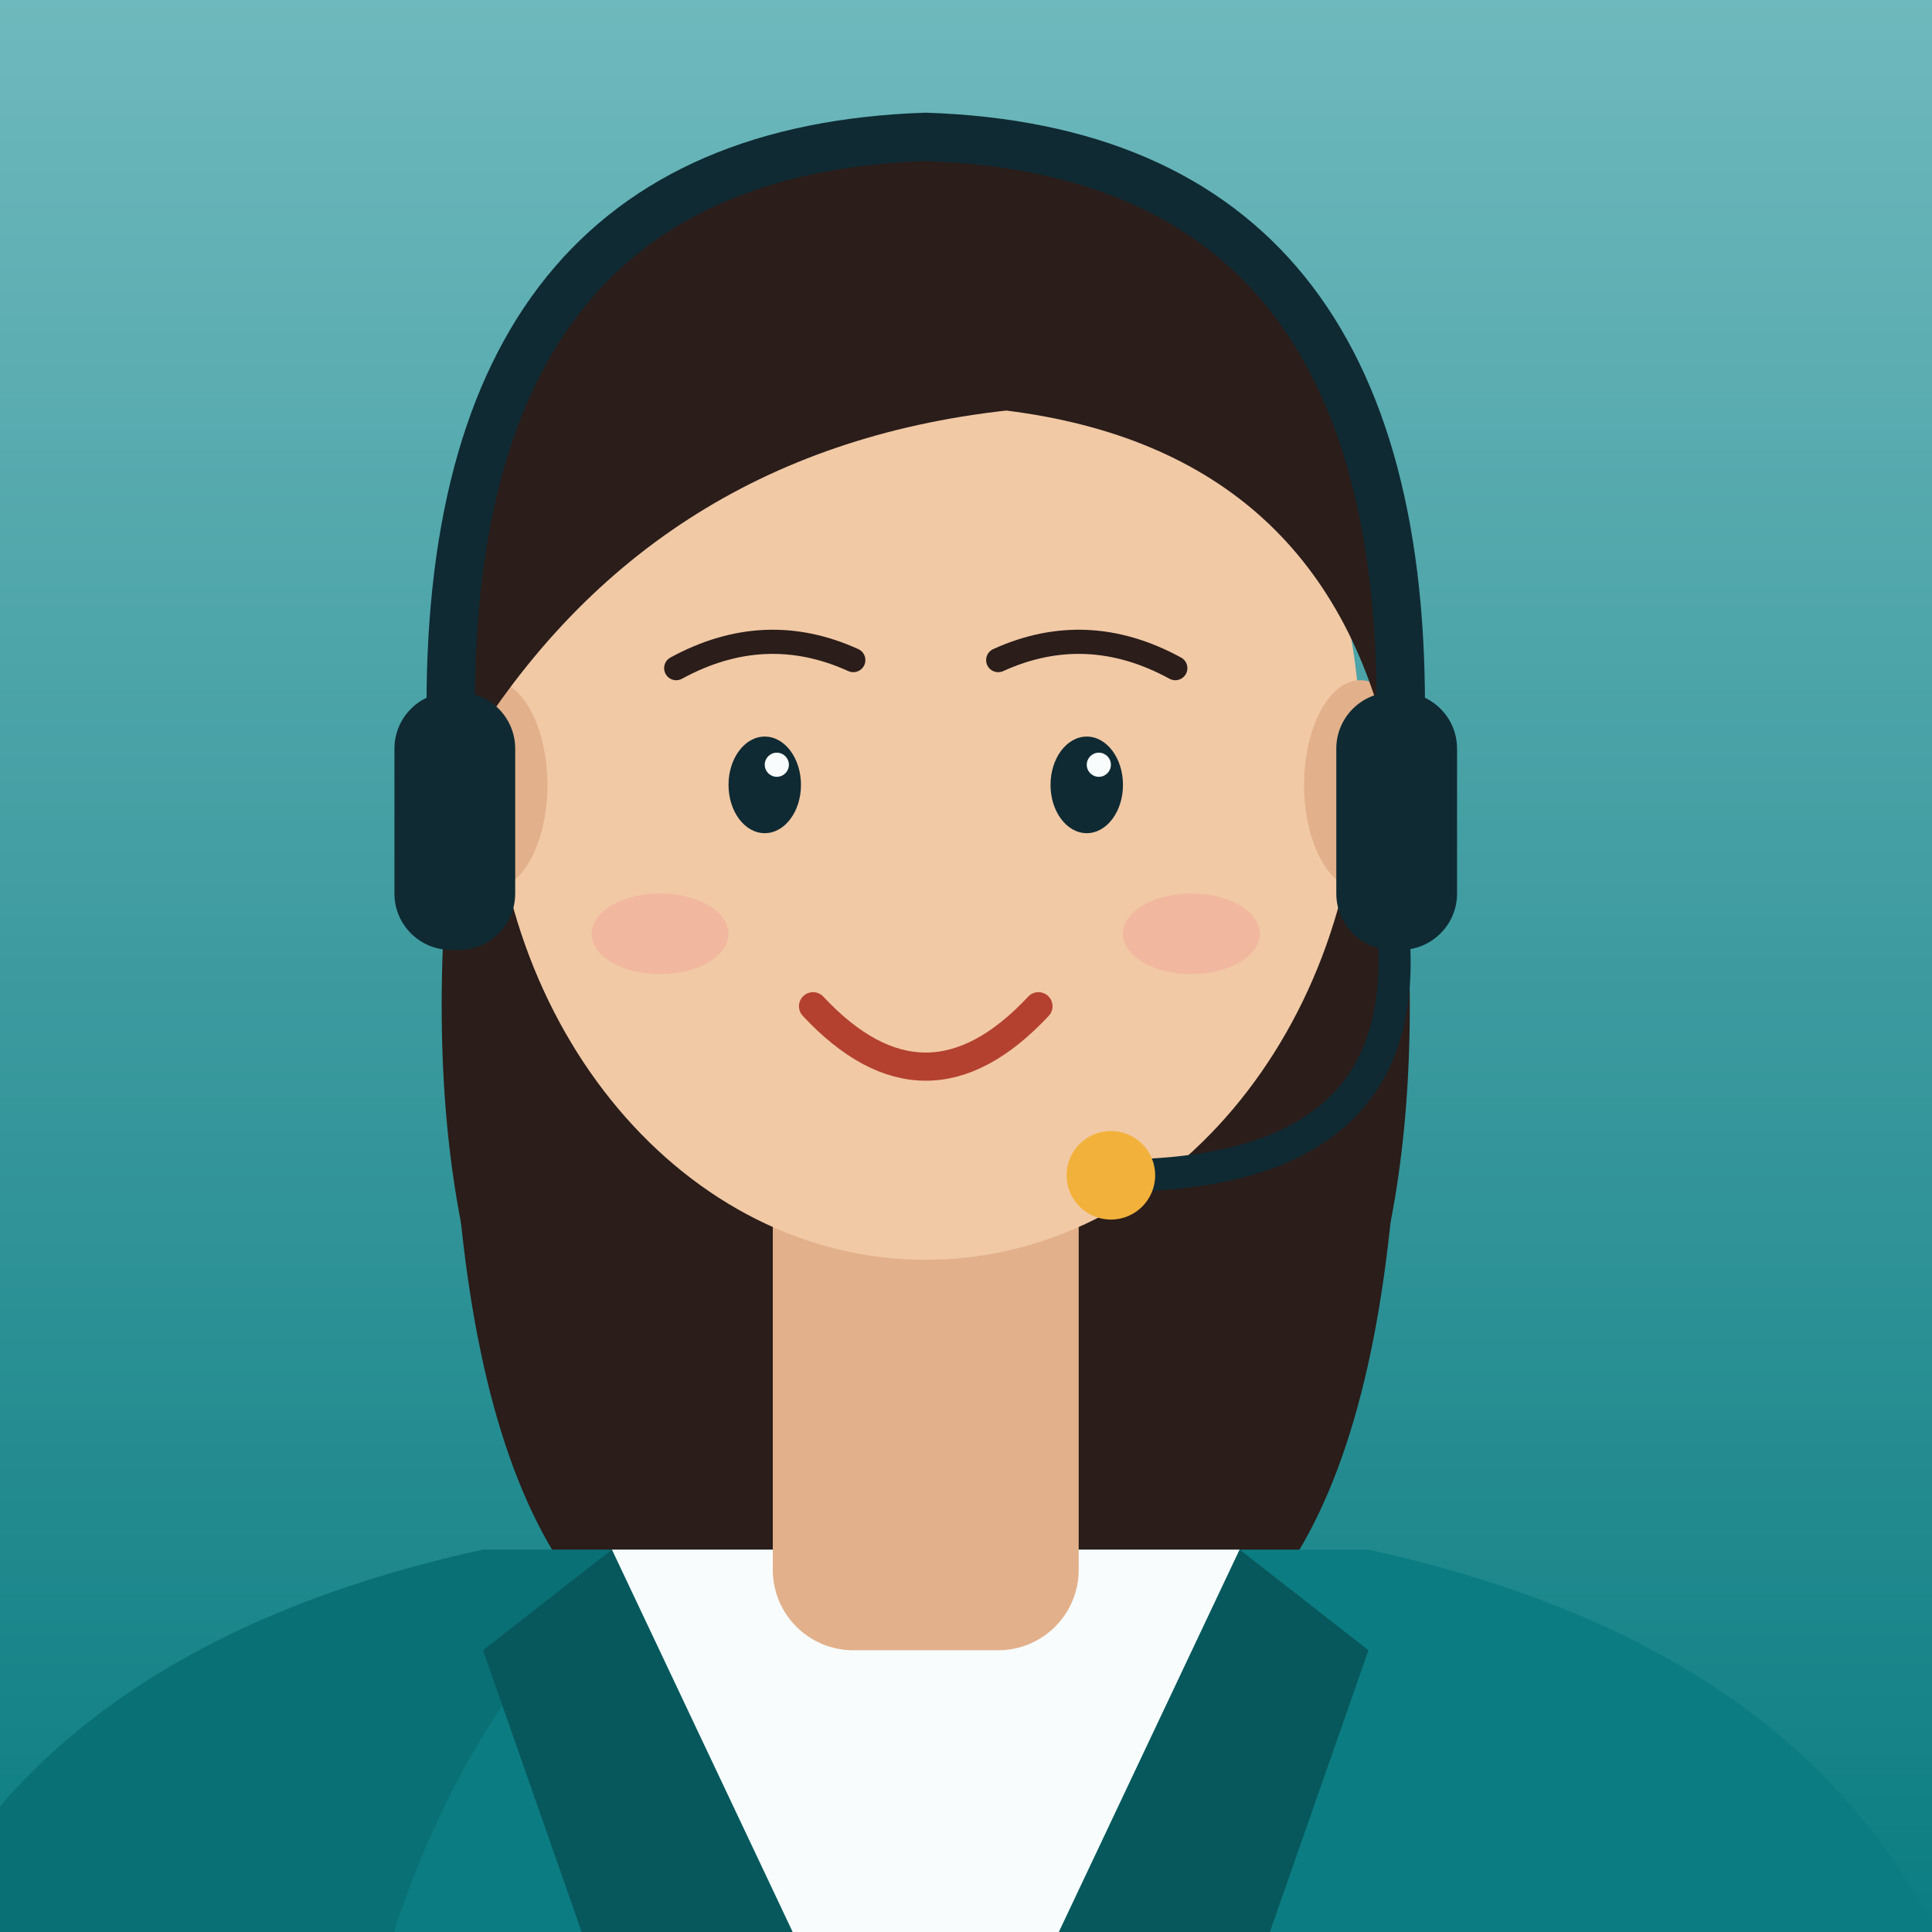
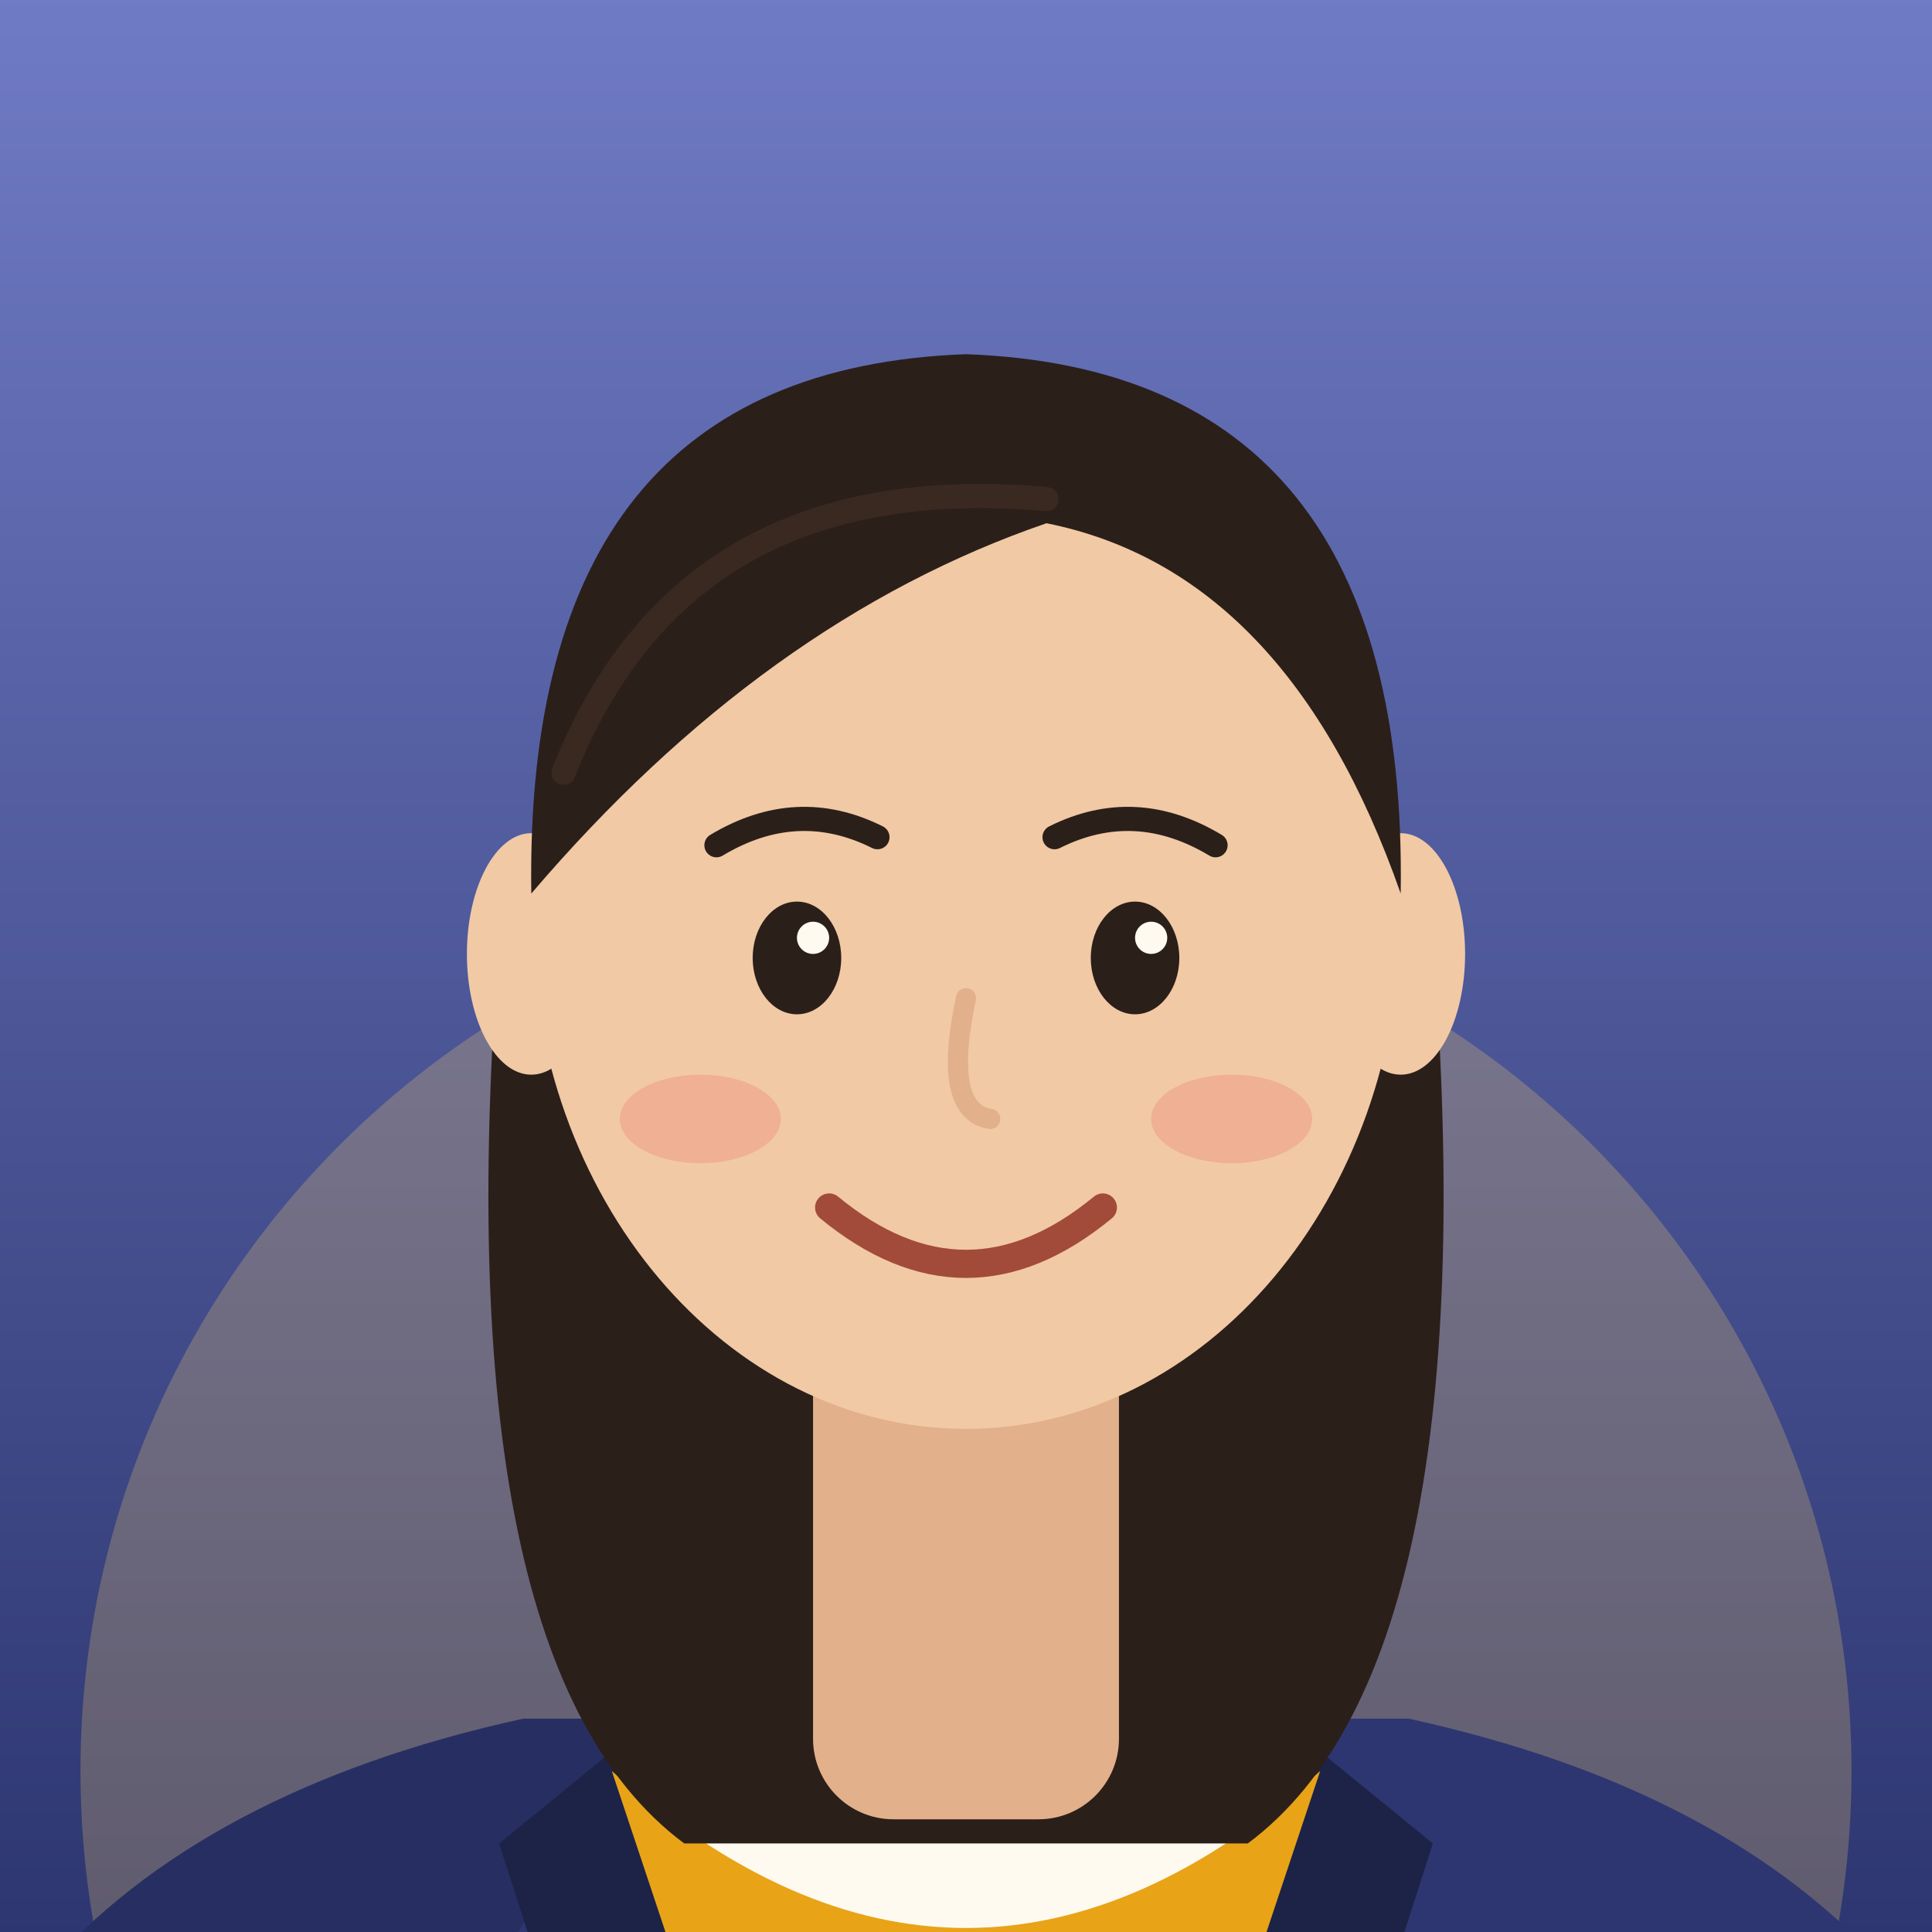
<svg xmlns="http://www.w3.org/2000/svg" viewBox="0 0 480 480" width="480" height="480">
  <defs>
    <linearGradient id="g" x1="0" y1="0" x2="0" y2="1">
-       <stop offset="0" stop-color="#6fb9bd" />
-       <stop offset="1" stop-color="#0b7d82" />
+       <stop offset="0" stop-color="#6f7bc4" />
+       <stop offset="1" stop-color="#2d3670" />
    </linearGradient>
  </defs>
-   <rect width="480" height="480" fill="url(#g)" />
-   <g transform="translate(-170 -150) scale(1)">
-     <path d="M285 330 Q270 520 330 560 L470 560 Q530 520 515 330 Z" fill="#2a1d1a" stroke="none" stroke-width="0" />
-     <path d="M185 700 Q190 900 330 950" fill="none" stroke="#0b7d82" stroke-width="92" stroke-linecap="round" />
-     <path d="M615 700 Q610 900 470 950" fill="none" stroke="#0b7d82" stroke-width="92" stroke-linecap="round" />
-     <path d="M130 1200 L130 720 Q130 570 290 535 L510 535 Q670 570 670 720 L670 1200 Z" fill="#0b7d82" stroke="none" stroke-width="0" />
-     <path d="M130 1200 L130 720 Q130 570 290 535 L330 535 Q250 600 250 760 L250 1200 Z" fill="#07585d" stroke="none" stroke-width="0" opacity=".35" />
-     <path d="M322 535 L400 700 L478 535 Z" fill="#f8fcfc" stroke="none" stroke-width="0" />
-     <path d="M322 535 L400 700 L360 760 L290 560 Z" fill="#07585d" stroke="none" stroke-width="0" />
-     <path d="M478 535 L400 700 L440 760 L510 560 Z" fill="#07585d" stroke="none" stroke-width="0" />
-     <rect x="500" y="780" width="96" height="56" rx="10" fill="#f8fcfc" />
-     <rect x="512" y="794" width="34" height="8" rx="4" fill="#0b7d82" />
-     <rect x="512" y="810" width="60" height="8" rx="4" fill="#9bb7be" />
-     <circle cx="572" cy="798" r="6" fill="#f2b13a" />
+   <rect x="0" y="0" width="480" height="480" rx="0" fill="url(#g)" />
+   <circle cx="240" cy="440" r="220" fill="#f6cc66" opacity=".25" />
+   <g transform="translate(-160 -108)">
+     <path d="M130 1200 L130 720 Q130 570 290 535 L510 535 Q670 570 670 720 L670 1200 Z" fill="#2d3670" />
+     <path d="M130 1200 L130 720 Q130 570 290 535 L336 535 Q250 600 250 760 L250 1200 Z" fill="#1d2347" opacity=".35" />
+     <path d="M322 535 L400 720 L478 535 Z" fill="#fffaf0" />
+     <path d="M322 535 L400 720 L356 790 L284 566 Z" fill="#1d2347" />
+     <path d="M478 535 L400 720 L444 790 L516 566 Z" fill="#1d2347" />
+     <path d="M312 548 Q400 626 488 548 L474 590 Q400 660 326 590 Z" fill="#e8a317" />
+     <path d="M392 626 L360 700 L404 674 L440 702 L416 626 Z" fill="#c98512" />
+     <rect x="520" y="770" width="80" height="54" rx="8" fill="#fffaf0" />
+     <rect x="532" y="784" width="30" height="8" rx="4" fill="#1d2347" />
+     <rect x="532" y="800" width="54" height="8" rx="4" fill="#4a548f" />
+     <circle cx="586" cy="788" r="6" fill="#e8a317" />
+     <path d="M285 330 Q268 520 330 566 L470 566 Q532 520 515 330 Z" fill="#2b1f1a" />
    <rect x="362" y="430" width="76" height="130" rx="20" fill="#e2b08a" />
    <ellipse cx="400" cy="335" rx="108" ry="128" fill="#f1c9a5" />
-     <ellipse cx="292" cy="345" rx="14" ry="26" fill="#e2b08a" />
-     <ellipse cx="508" cy="345" rx="14" ry="26" fill="#e2b08a" />
-     <path d="M284 340 Q278 190 400 182 Q522 190 516 340 Q500 262 420 252 Q330 262 284 340 Z" fill="#2a1d1a" stroke="none" stroke-width="0" />
-     <path d="M284 340 Q268 460 312 520 Q290 430 296 360 Z" fill="#2a1d1a" stroke="none" stroke-width="0" />
-     <path d="M516 340 Q532 460 488 520 Q510 430 504 360 Z" fill="#2a1d1a" stroke="none" stroke-width="0" />
-     <ellipse cx="360" cy="345" rx="9" ry="12" fill="#0f2a33" />
-     <ellipse cx="440" cy="345" rx="9" ry="12" fill="#0f2a33" />
-     <circle cx="363" cy="340" r="3" fill="#f8fcfc" />
-     <circle cx="443" cy="340" r="3" fill="#f8fcfc" />
-     <path d="M338 316 Q360 304 382 314" fill="none" stroke="#2a1d1a" stroke-width="6" stroke-linecap="round" />
-     <path d="M418 314 Q440 304 462 316" fill="none" stroke="#2a1d1a" stroke-width="6" stroke-linecap="round" />
-     <path d="M372 400 Q400 430 428 400" fill="none" stroke="#b4412f" stroke-width="7" stroke-linecap="round" />
-     <ellipse cx="334" cy="382" rx="17" ry="10" fill="#f3a79a" opacity=".55" />
-     <ellipse cx="466" cy="382" rx="17" ry="10" fill="#f3a79a" opacity=".55" />
-     <path d="M282 330 Q280 188 400 184 Q520 188 518 330" fill="none" stroke="#0f2a33" stroke-width="12" stroke-linecap="round" />
-     <rect x="268" y="322" width="30" height="64" rx="14" fill="#0f2a33" />
-     <rect x="502" y="322" width="30" height="64" rx="14" fill="#0f2a33" />
-     <path d="M516 380 Q522 440 452 442" fill="none" stroke="#0f2a33" stroke-width="8" stroke-linecap="round" />
-     <circle cx="446" cy="442" r="11" fill="#f2b13a" />
-     <circle cx="338" cy="958" r="46" fill="#f1c9a5" />
-     <circle cx="462" cy="958" r="46" fill="#f1c9a5" />
-     <ellipse cx="400" cy="962" rx="56" ry="40" fill="#f1c9a5" />
+     <ellipse cx="292" cy="345" rx="16" ry="30" fill="#f1c9a5" />
+     <ellipse cx="508" cy="345" rx="16" ry="30" fill="#f1c9a5" />
+     <path d="M292 330 Q290 200 400 196 Q510 200 508 330 Q480 250 420 238 Q350 262 292 330 Z" fill="#2b1f1a" />
+     <path d="M300 300 Q330 224 420 232" fill="none" stroke="#4a3328" stroke-width="6" opacity=".5" stroke-linecap="round" />
+     <ellipse cx="358" cy="346" rx="11" ry="14" fill="#2b1f1a" />
+     <ellipse cx="442" cy="346" rx="11" ry="14" fill="#2b1f1a" />
+     <circle cx="362" cy="341" r="4" fill="#fffaf0" />
+     <circle cx="446" cy="341" r="4" fill="#fffaf0" />
+     <path d="M338 318 Q358 306 378 316" fill="none" stroke="#2b1f1a" stroke-width="6" stroke-linecap="round" />
+     <path d="M422 316 Q442 306 462 318" fill="none" stroke="#2b1f1a" stroke-width="6" stroke-linecap="round" />
+     <path d="M400 356 Q394 384 406 386" fill="none" stroke="#e2b08a" stroke-width="5" stroke-linecap="round" />
+     <path d="M366 408 Q400 436 434 408" fill="none" stroke="#a24b3a" stroke-width="7" stroke-linecap="round" />
+     <ellipse cx="334" cy="386" rx="20" ry="11" fill="#ee9a86" opacity=".55" />
+     <ellipse cx="466" cy="386" rx="20" ry="11" fill="#ee9a86" opacity=".55" />
  </g>
</svg>
